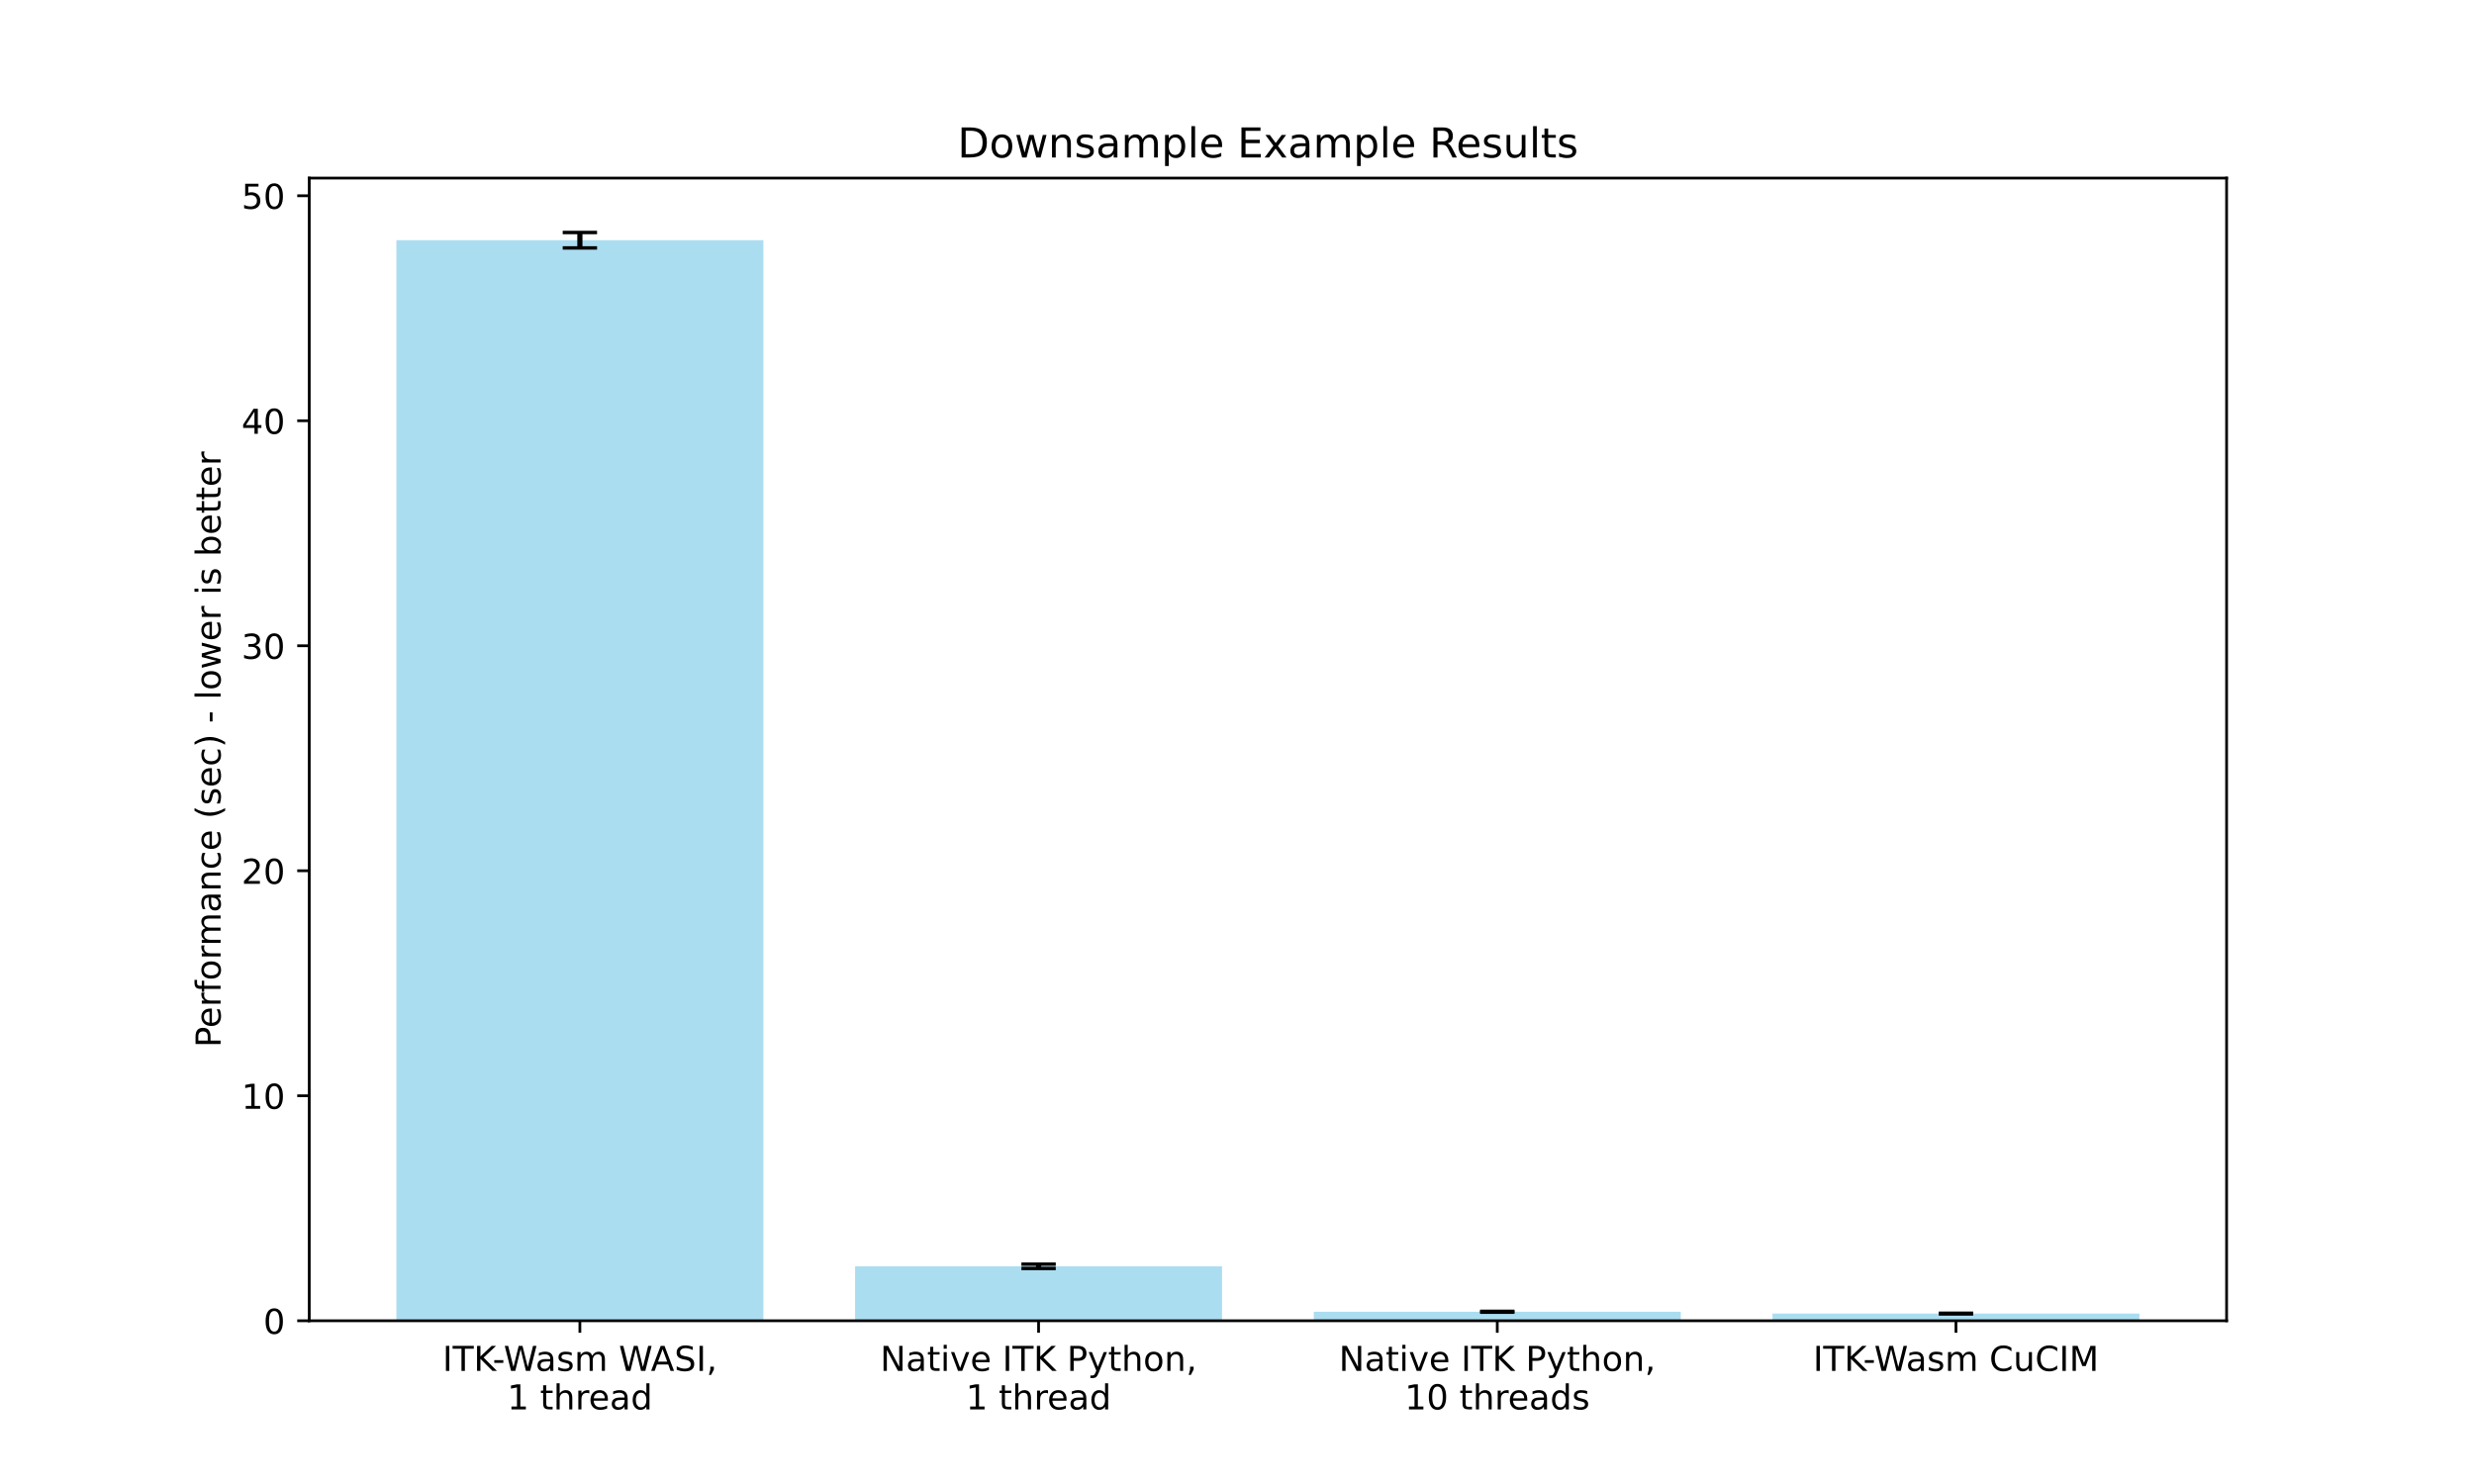
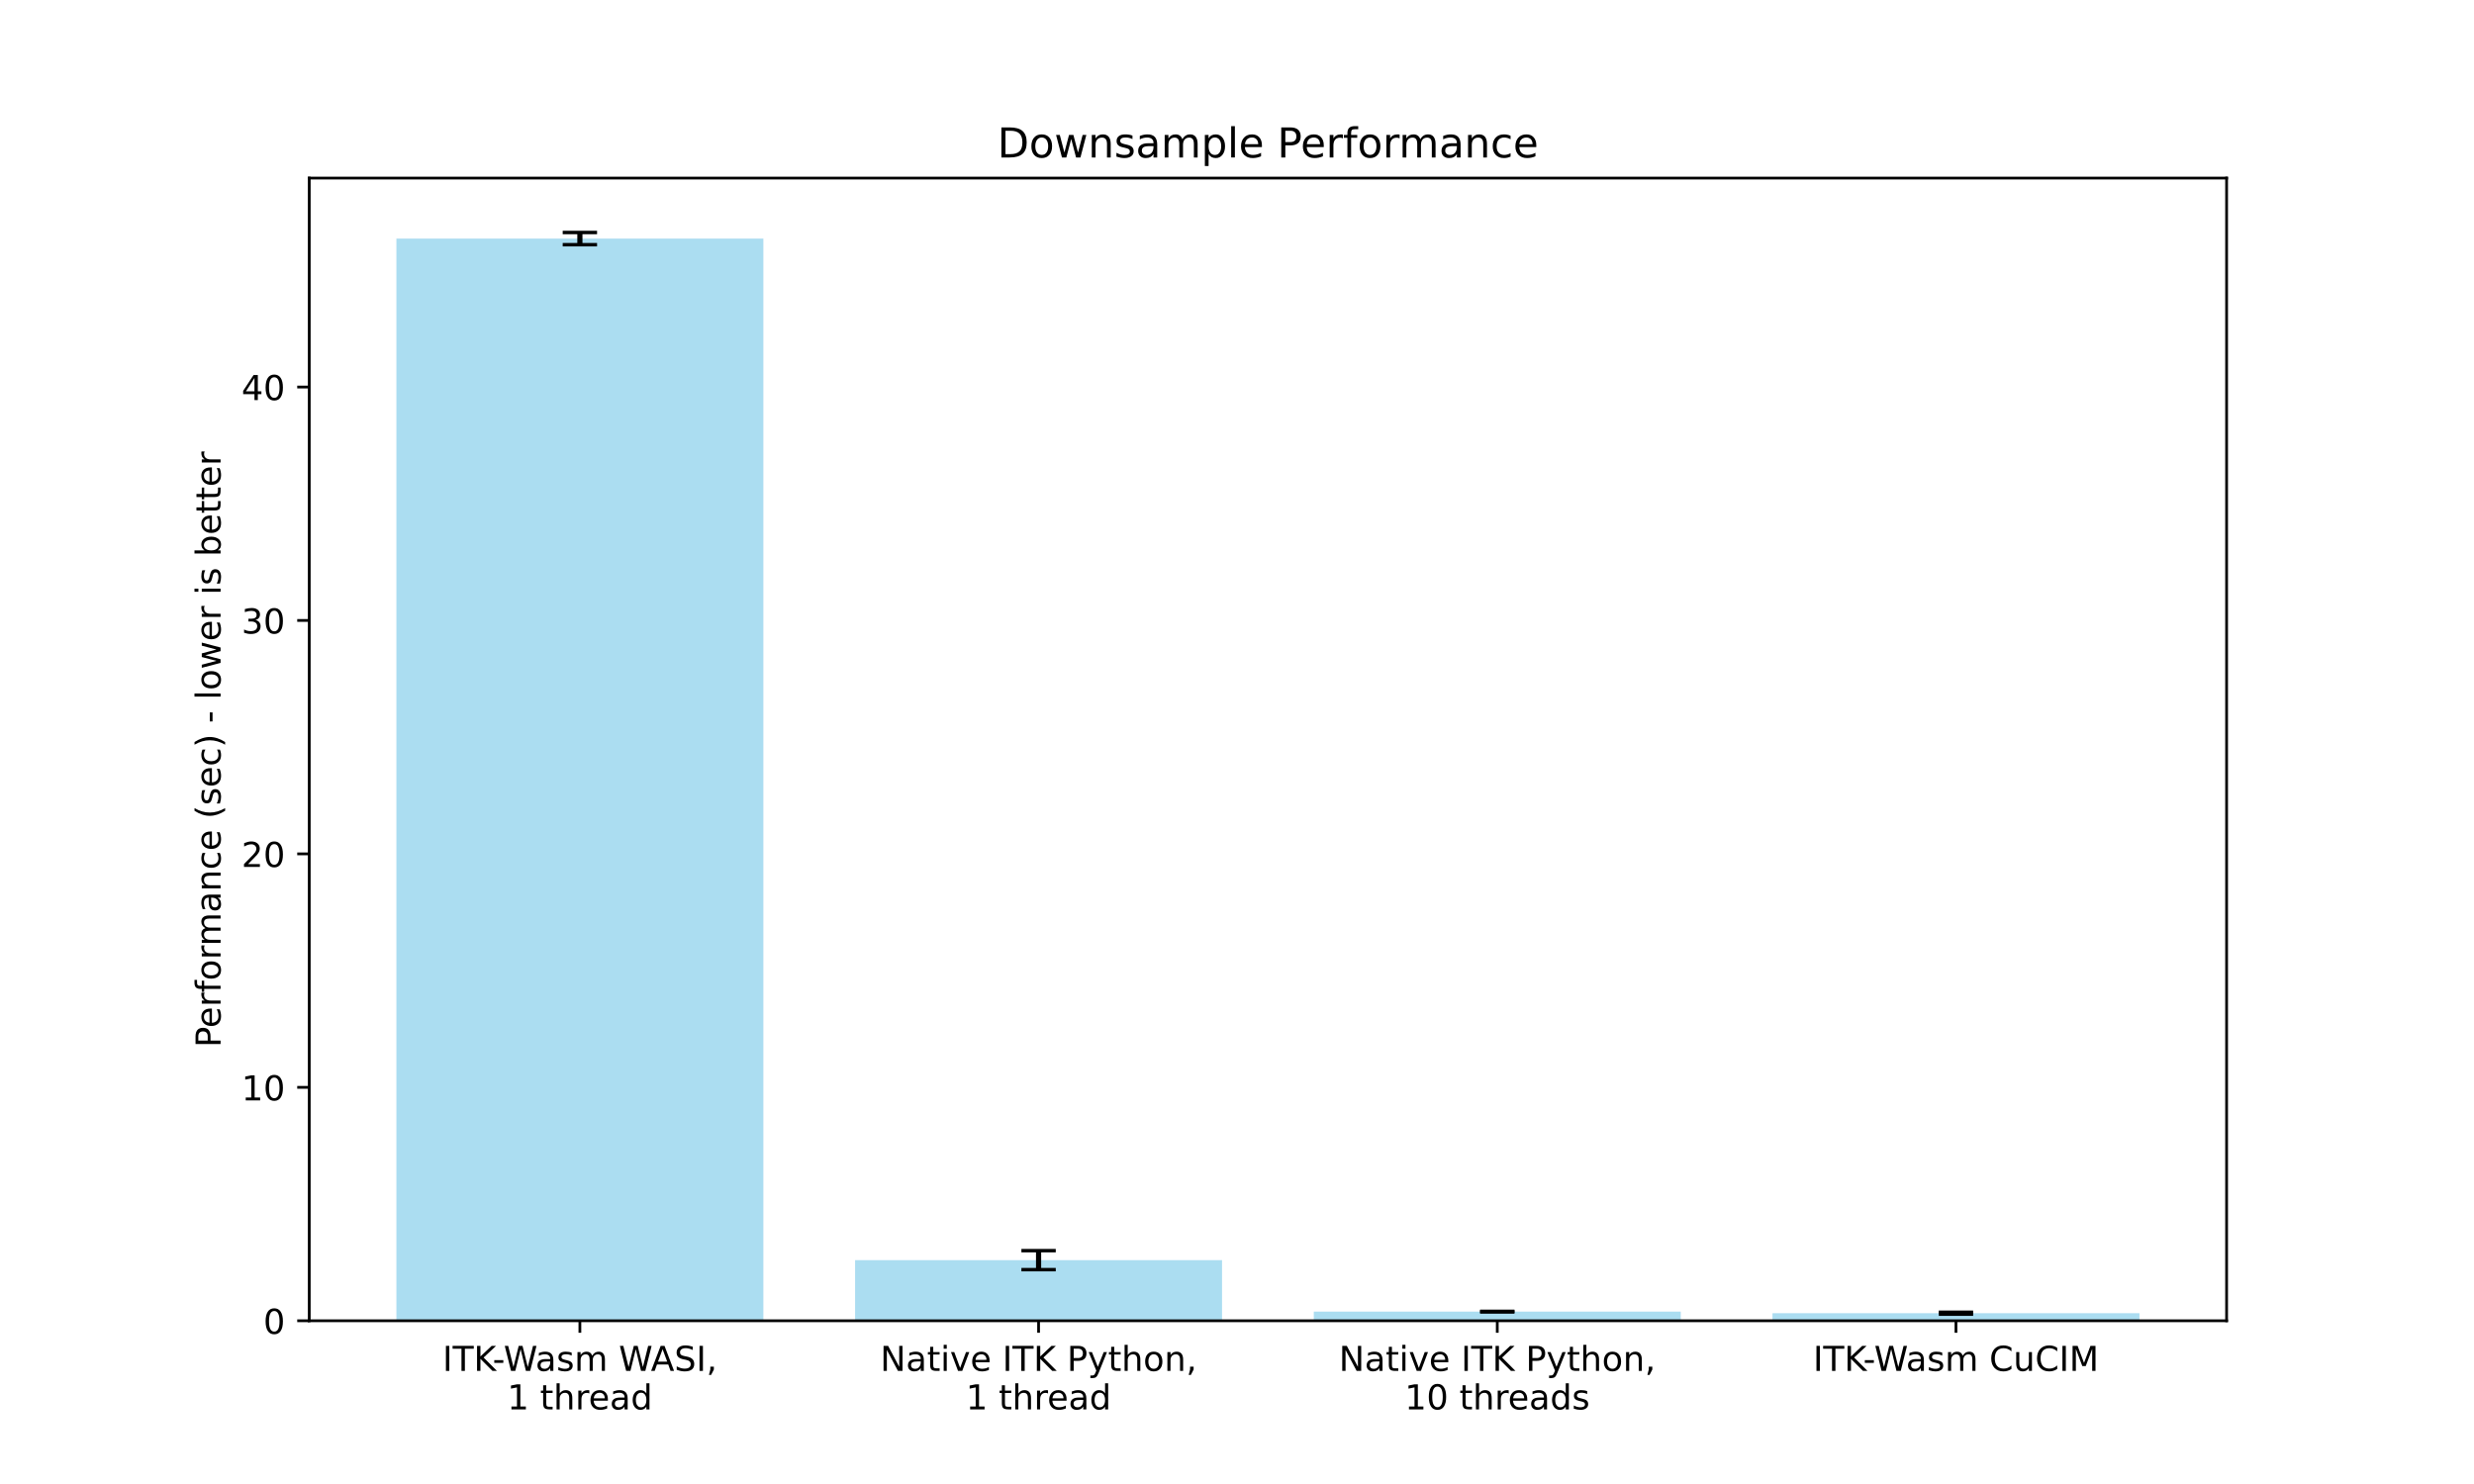
<svg xmlns="http://www.w3.org/2000/svg" xmlns:xlink="http://www.w3.org/1999/xlink" width="720pt" height="432pt" viewBox="0 0 720 432" version="1.1">
  <defs>
    <style type="text/css">*{stroke-linejoin: round; stroke-linecap: butt}</style>
  </defs>
  <g id="figure_1">
    <g id="patch_1">
      <path d="M 0 432  L 720 432  L 720 0  L 0 0  z " style="fill: #ffffff" />
    </g>
    <g id="axes_1">
      <g id="patch_2">
        <path d="M 90 384.48  L 648 384.48  L 648 51.84  L 90 51.84  z " style="fill: #ffffff" />
      </g>
      <g id="patch_3">
-         <path d="M 115.364 384.48  L 222.158 384.48  L 222.158 69.928  L 115.364 69.928  z " clip-path="url(#pb0822a8c79)" style="fill: #87ceeb; opacity: 0.7" />
+         <path d="M 115.364 384.48  L 222.158 384.48  L 222.158 69.459  L 115.364 69.459  z " clip-path="url(#p599c7e5d52)" style="fill: #87ceeb; opacity: 0.7" />
      </g>
      <g id="patch_4">
-         <path d="M 248.856 384.48  L 355.651 384.48  L 355.651 368.632  L 248.856 368.632  z " clip-path="url(#pb0822a8c79)" style="fill: #87ceeb; opacity: 0.7" />
+         <path d="M 248.856 384.48  L 355.651 384.48  L 355.651 366.833  L 248.856 366.833  z " clip-path="url(#p599c7e5d52)" style="fill: #87ceeb; opacity: 0.7" />
      </g>
      <g id="patch_5">
-         <path d="M 382.349 384.48  L 489.144 384.48  L 489.144 381.859  L 382.349 381.859  z " clip-path="url(#pb0822a8c79)" style="fill: #87ceeb; opacity: 0.7" />
+         <path d="M 382.349 384.48  L 489.144 384.48  L 489.144 381.819  L 382.349 381.819  z " clip-path="url(#p599c7e5d52)" style="fill: #87ceeb; opacity: 0.7" />
      </g>
      <g id="patch_6">
-         <path d="M 515.842 384.48  L 622.636 384.48  L 622.636 382.385  L 515.842 382.385  z " clip-path="url(#pb0822a8c79)" style="fill: #87ceeb; opacity: 0.7" />
+         <path d="M 515.842 384.48  L 622.636 384.48  L 622.636 382.283  L 515.842 382.283  z " clip-path="url(#p599c7e5d52)" style="fill: #87ceeb; opacity: 0.7" />
      </g>
      <g id="matplotlib.axis_1">
        <g id="xtick_1">
          <g id="line2d_1">
            <defs>
-               <path id="mee28e3bf5e" d="M 0 0  L 0 3.5  " style="stroke: #000000; stroke-width: 0.8" />
+               <path id="m273d607d7d" d="M 0 0  L 0 3.5  " style="stroke: #000000; stroke-width: 0.8" />
            </defs>
            <g>
-               <use xlink:href="#mee28e3bf5e" x="168.761" y="384.48" style="stroke: #000000; stroke-width: 0.8" />
+               <use xlink:href="#m273d607d7d" x="168.761" y="384.48" style="stroke: #000000; stroke-width: 0.8" />
            </g>
          </g>
          <g id="text_1">
            <g transform="translate(128.7936 399.0784) scale(0.1 -0.1)">
              <defs>
                <path id="DejaVuSans-49" d="M 628 4666  L 1259 4666  L 1259 0  L 628 0  L 628 4666  z " transform="scale(0.015625)" />
                <path id="DejaVuSans-54" d="M -19 4666  L 3928 4666  L 3928 4134  L 2272 4134  L 2272 0  L 1638 0  L 1638 4134  L -19 4134  L -19 4666  z " transform="scale(0.015625)" />
                <path id="DejaVuSans-4b" d="M 628 4666  L 1259 4666  L 1259 2694  L 3353 4666  L 4166 4666  L 1850 2491  L 4331 0  L 3500 0  L 1259 2247  L 1259 0  L 628 0  L 628 4666  z " transform="scale(0.015625)" />
                <path id="DejaVuSans-2d" d="M 313 2009  L 1997 2009  L 1997 1497  L 313 1497  L 313 2009  z " transform="scale(0.015625)" />
                <path id="DejaVuSans-57" d="M 213 4666  L 850 4666  L 1831 722  L 2809 4666  L 3519 4666  L 4500 722  L 5478 4666  L 6119 4666  L 4947 0  L 4153 0  L 3169 4050  L 2175 0  L 1381 0  L 213 4666  z " transform="scale(0.015625)" />
                <path id="DejaVuSans-61" d="M 2194 1759  Q 1497 1759 1228 1600  Q 959 1441 959 1056  Q 959 750 1161 570  Q 1363 391 1709 391  Q 2188 391 2477 730  Q 2766 1069 2766 1631  L 2766 1759  L 2194 1759  z M 3341 1997  L 3341 0  L 2766 0  L 2766 531  Q 2569 213 2275 61  Q 1981 -91 1556 -91  Q 1019 -91 701 211  Q 384 513 384 1019  Q 384 1609 779 1909  Q 1175 2209 1959 2209  L 2766 2209  L 2766 2266  Q 2766 2663 2505 2880  Q 2244 3097 1772 3097  Q 1472 3097 1187 3025  Q 903 2953 641 2809  L 641 3341  Q 956 3463 1253 3523  Q 1550 3584 1831 3584  Q 2591 3584 2966 3190  Q 3341 2797 3341 1997  z " transform="scale(0.015625)" />
                <path id="DejaVuSans-73" d="M 2834 3397  L 2834 2853  Q 2591 2978 2328 3040  Q 2066 3103 1784 3103  Q 1356 3103 1142 2972  Q 928 2841 928 2578  Q 928 2378 1081 2264  Q 1234 2150 1697 2047  L 1894 2003  Q 2506 1872 2764 1633  Q 3022 1394 3022 966  Q 3022 478 2636 193  Q 2250 -91 1575 -91  Q 1294 -91 989 -36  Q 684 19 347 128  L 347 722  Q 666 556 975 473  Q 1284 391 1588 391  Q 1994 391 2212 530  Q 2431 669 2431 922  Q 2431 1156 2273 1281  Q 2116 1406 1581 1522  L 1381 1569  Q 847 1681 609 1914  Q 372 2147 372 2553  Q 372 3047 722 3315  Q 1072 3584 1716 3584  Q 2034 3584 2315 3537  Q 2597 3491 2834 3397  z " transform="scale(0.015625)" />
                <path id="DejaVuSans-6d" d="M 3328 2828  Q 3544 3216 3844 3400  Q 4144 3584 4550 3584  Q 5097 3584 5394 3201  Q 5691 2819 5691 2113  L 5691 0  L 5113 0  L 5113 2094  Q 5113 2597 4934 2840  Q 4756 3084 4391 3084  Q 3944 3084 3684 2787  Q 3425 2491 3425 1978  L 3425 0  L 2847 0  L 2847 2094  Q 2847 2600 2669 2842  Q 2491 3084 2119 3084  Q 1678 3084 1418 2786  Q 1159 2488 1159 1978  L 1159 0  L 581 0  L 581 3500  L 1159 3500  L 1159 2956  Q 1356 3278 1631 3431  Q 1906 3584 2284 3584  Q 2666 3584 2933 3390  Q 3200 3197 3328 2828  z " transform="scale(0.015625)" />
                <path id="DejaVuSans-20" transform="scale(0.015625)" />
                <path id="DejaVuSans-41" d="M 2188 4044  L 1331 1722  L 3047 1722  L 2188 4044  z M 1831 4666  L 2547 4666  L 4325 0  L 3669 0  L 3244 1197  L 1141 1197  L 716 0  L 50 0  L 1831 4666  z " transform="scale(0.015625)" />
                <path id="DejaVuSans-53" d="M 3425 4513  L 3425 3897  Q 3066 4069 2747 4153  Q 2428 4238 2131 4238  Q 1616 4238 1336 4038  Q 1056 3838 1056 3469  Q 1056 3159 1242 3001  Q 1428 2844 1947 2747  L 2328 2669  Q 3034 2534 3370 2195  Q 3706 1856 3706 1288  Q 3706 609 3251 259  Q 2797 -91 1919 -91  Q 1588 -91 1214 -16  Q 841 59 441 206  L 441 856  Q 825 641 1194 531  Q 1563 422 1919 422  Q 2459 422 2753 634  Q 3047 847 3047 1241  Q 3047 1584 2836 1778  Q 2625 1972 2144 2069  L 1759 2144  Q 1053 2284 737 2584  Q 422 2884 422 3419  Q 422 4038 858 4394  Q 1294 4750 2059 4750  Q 2388 4750 2728 4690  Q 3069 4631 3425 4513  z " transform="scale(0.015625)" />
                <path id="DejaVuSans-2c" d="M 750 794  L 1409 794  L 1409 256  L 897 -744  L 494 -744  L 750 256  L 750 794  z " transform="scale(0.015625)" />
              </defs>
              <use xlink:href="#DejaVuSans-49" />
              <use xlink:href="#DejaVuSans-54" x="29.492" />
              <use xlink:href="#DejaVuSans-4b" x="90.576" />
              <use xlink:href="#DejaVuSans-2d" x="145.652" />
              <use xlink:href="#DejaVuSans-57" x="177.736" />
              <use xlink:href="#DejaVuSans-61" x="270.238" />
              <use xlink:href="#DejaVuSans-73" x="331.518" />
              <use xlink:href="#DejaVuSans-6d" x="383.617" />
              <use xlink:href="#DejaVuSans-20" x="481.029" />
              <use xlink:href="#DejaVuSans-57" x="512.816" />
              <use xlink:href="#DejaVuSans-41" x="606.193" />
              <use xlink:href="#DejaVuSans-53" x="674.602" />
              <use xlink:href="#DejaVuSans-49" x="738.078" />
              <use xlink:href="#DejaVuSans-2c" x="767.57" />
            </g>
            <g transform="translate(147.6037 410.2763) scale(0.1 -0.1)">
              <defs>
                <path id="DejaVuSans-31" d="M 794 531  L 1825 531  L 1825 4091  L 703 3866  L 703 4441  L 1819 4666  L 2450 4666  L 2450 531  L 3481 531  L 3481 0  L 794 0  L 794 531  z " transform="scale(0.015625)" />
                <path id="DejaVuSans-74" d="M 1172 4494  L 1172 3500  L 2356 3500  L 2356 3053  L 1172 3053  L 1172 1153  Q 1172 725 1289 603  Q 1406 481 1766 481  L 2356 481  L 2356 0  L 1766 0  Q 1100 0 847 248  Q 594 497 594 1153  L 594 3053  L 172 3053  L 172 3500  L 594 3500  L 594 4494  L 1172 4494  z " transform="scale(0.015625)" />
                <path id="DejaVuSans-68" d="M 3513 2113  L 3513 0  L 2938 0  L 2938 2094  Q 2938 2591 2744 2837  Q 2550 3084 2163 3084  Q 1697 3084 1428 2787  Q 1159 2491 1159 1978  L 1159 0  L 581 0  L 581 4863  L 1159 4863  L 1159 2956  Q 1366 3272 1645 3428  Q 1925 3584 2291 3584  Q 2894 3584 3203 3211  Q 3513 2838 3513 2113  z " transform="scale(0.015625)" />
                <path id="DejaVuSans-72" d="M 2631 2963  Q 2534 3019 2420 3045  Q 2306 3072 2169 3072  Q 1681 3072 1420 2755  Q 1159 2438 1159 1844  L 1159 0  L 581 0  L 581 3500  L 1159 3500  L 1159 2956  Q 1341 3275 1631 3429  Q 1922 3584 2338 3584  Q 2397 3584 2469 3576  Q 2541 3569 2628 3553  L 2631 2963  z " transform="scale(0.015625)" />
                <path id="DejaVuSans-65" d="M 3597 1894  L 3597 1613  L 953 1613  Q 991 1019 1311 708  Q 1631 397 2203 397  Q 2534 397 2845 478  Q 3156 559 3463 722  L 3463 178  Q 3153 47 2828 -22  Q 2503 -91 2169 -91  Q 1331 -91 842 396  Q 353 884 353 1716  Q 353 2575 817 3079  Q 1281 3584 2069 3584  Q 2775 3584 3186 3129  Q 3597 2675 3597 1894  z M 3022 2063  Q 3016 2534 2758 2815  Q 2500 3097 2075 3097  Q 1594 3097 1305 2825  Q 1016 2553 972 2059  L 3022 2063  z " transform="scale(0.015625)" />
                <path id="DejaVuSans-64" d="M 2906 2969  L 2906 4863  L 3481 4863  L 3481 0  L 2906 0  L 2906 525  Q 2725 213 2448 61  Q 2172 -91 1784 -91  Q 1150 -91 751 415  Q 353 922 353 1747  Q 353 2572 751 3078  Q 1150 3584 1784 3584  Q 2172 3584 2448 3432  Q 2725 3281 2906 2969  z M 947 1747  Q 947 1113 1208 752  Q 1469 391 1925 391  Q 2381 391 2643 752  Q 2906 1113 2906 1747  Q 2906 2381 2643 2742  Q 2381 3103 1925 3103  Q 1469 3103 1208 2742  Q 947 2381 947 1747  z " transform="scale(0.015625)" />
              </defs>
              <use xlink:href="#DejaVuSans-31" />
              <use xlink:href="#DejaVuSans-20" x="63.623" />
              <use xlink:href="#DejaVuSans-74" x="95.41" />
              <use xlink:href="#DejaVuSans-68" x="134.619" />
              <use xlink:href="#DejaVuSans-72" x="197.998" />
              <use xlink:href="#DejaVuSans-65" x="236.861" />
              <use xlink:href="#DejaVuSans-61" x="298.385" />
              <use xlink:href="#DejaVuSans-64" x="359.664" />
            </g>
          </g>
        </g>
        <g id="xtick_2">
          <g id="line2d_2">
            <g>
-               <use xlink:href="#mee28e3bf5e" x="302.254" y="384.48" style="stroke: #000000; stroke-width: 0.8" />
+               <use xlink:href="#m273d607d7d" x="302.254" y="384.48" style="stroke: #000000; stroke-width: 0.8" />
            </g>
          </g>
          <g id="text_2">
            <g transform="translate(256.1575 399.0784) scale(0.1 -0.1)">
              <defs>
                <path id="DejaVuSans-4e" d="M 628 4666  L 1478 4666  L 3547 763  L 3547 4666  L 4159 4666  L 4159 0  L 3309 0  L 1241 3903  L 1241 0  L 628 0  L 628 4666  z " transform="scale(0.015625)" />
                <path id="DejaVuSans-69" d="M 603 3500  L 1178 3500  L 1178 0  L 603 0  L 603 3500  z M 603 4863  L 1178 4863  L 1178 4134  L 603 4134  L 603 4863  z " transform="scale(0.015625)" />
                <path id="DejaVuSans-76" d="M 191 3500  L 800 3500  L 1894 563  L 2988 3500  L 3597 3500  L 2284 0  L 1503 0  L 191 3500  z " transform="scale(0.015625)" />
                <path id="DejaVuSans-50" d="M 1259 4147  L 1259 2394  L 2053 2394  Q 2494 2394 2734 2622  Q 2975 2850 2975 3272  Q 2975 3691 2734 3919  Q 2494 4147 2053 4147  L 1259 4147  z M 628 4666  L 2053 4666  Q 2838 4666 3239 4311  Q 3641 3956 3641 3272  Q 3641 2581 3239 2228  Q 2838 1875 2053 1875  L 1259 1875  L 1259 0  L 628 0  L 628 4666  z " transform="scale(0.015625)" />
                <path id="DejaVuSans-79" d="M 2059 -325  Q 1816 -950 1584 -1140  Q 1353 -1331 966 -1331  L 506 -1331  L 506 -850  L 844 -850  Q 1081 -850 1212 -737  Q 1344 -625 1503 -206  L 1606 56  L 191 3500  L 800 3500  L 1894 763  L 2988 3500  L 3597 3500  L 2059 -325  z " transform="scale(0.015625)" />
                <path id="DejaVuSans-6f" d="M 1959 3097  Q 1497 3097 1228 2736  Q 959 2375 959 1747  Q 959 1119 1226 758  Q 1494 397 1959 397  Q 2419 397 2687 759  Q 2956 1122 2956 1747  Q 2956 2369 2687 2733  Q 2419 3097 1959 3097  z M 1959 3584  Q 2709 3584 3137 3096  Q 3566 2609 3566 1747  Q 3566 888 3137 398  Q 2709 -91 1959 -91  Q 1206 -91 779 398  Q 353 888 353 1747  Q 353 2609 779 3096  Q 1206 3584 1959 3584  z " transform="scale(0.015625)" />
                <path id="DejaVuSans-6e" d="M 3513 2113  L 3513 0  L 2938 0  L 2938 2094  Q 2938 2591 2744 2837  Q 2550 3084 2163 3084  Q 1697 3084 1428 2787  Q 1159 2491 1159 1978  L 1159 0  L 581 0  L 581 3500  L 1159 3500  L 1159 2956  Q 1366 3272 1645 3428  Q 1925 3584 2291 3584  Q 2894 3584 3203 3211  Q 3513 2838 3513 2113  z " transform="scale(0.015625)" />
              </defs>
              <use xlink:href="#DejaVuSans-4e" />
              <use xlink:href="#DejaVuSans-61" x="74.805" />
              <use xlink:href="#DejaVuSans-74" x="136.084" />
              <use xlink:href="#DejaVuSans-69" x="175.293" />
              <use xlink:href="#DejaVuSans-76" x="203.076" />
              <use xlink:href="#DejaVuSans-65" x="262.256" />
              <use xlink:href="#DejaVuSans-20" x="323.779" />
              <use xlink:href="#DejaVuSans-49" x="355.566" />
              <use xlink:href="#DejaVuSans-54" x="385.059" />
              <use xlink:href="#DejaVuSans-4b" x="446.143" />
              <use xlink:href="#DejaVuSans-20" x="511.719" />
              <use xlink:href="#DejaVuSans-50" x="543.506" />
              <use xlink:href="#DejaVuSans-79" x="603.809" />
              <use xlink:href="#DejaVuSans-74" x="662.988" />
              <use xlink:href="#DejaVuSans-68" x="702.197" />
              <use xlink:href="#DejaVuSans-6f" x="765.576" />
              <use xlink:href="#DejaVuSans-6e" x="826.758" />
              <use xlink:href="#DejaVuSans-2c" x="890.137" />
            </g>
            <g transform="translate(281.0966 410.2763) scale(0.1 -0.1)">
              <use xlink:href="#DejaVuSans-31" />
              <use xlink:href="#DejaVuSans-20" x="63.623" />
              <use xlink:href="#DejaVuSans-74" x="95.41" />
              <use xlink:href="#DejaVuSans-68" x="134.619" />
              <use xlink:href="#DejaVuSans-72" x="197.998" />
              <use xlink:href="#DejaVuSans-65" x="236.861" />
              <use xlink:href="#DejaVuSans-61" x="298.385" />
              <use xlink:href="#DejaVuSans-64" x="359.664" />
            </g>
          </g>
        </g>
        <g id="xtick_3">
          <g id="line2d_3">
            <g>
-               <use xlink:href="#mee28e3bf5e" x="435.746" y="384.48" style="stroke: #000000; stroke-width: 0.8" />
+               <use xlink:href="#m273d607d7d" x="435.746" y="384.48" style="stroke: #000000; stroke-width: 0.8" />
            </g>
          </g>
          <g id="text_3">
            <g transform="translate(389.6503 399.0784) scale(0.1 -0.1)">
              <use xlink:href="#DejaVuSans-4e" />
              <use xlink:href="#DejaVuSans-61" x="74.805" />
              <use xlink:href="#DejaVuSans-74" x="136.084" />
              <use xlink:href="#DejaVuSans-69" x="175.293" />
              <use xlink:href="#DejaVuSans-76" x="203.076" />
              <use xlink:href="#DejaVuSans-65" x="262.256" />
              <use xlink:href="#DejaVuSans-20" x="323.779" />
              <use xlink:href="#DejaVuSans-49" x="355.566" />
              <use xlink:href="#DejaVuSans-54" x="385.059" />
              <use xlink:href="#DejaVuSans-4b" x="446.143" />
              <use xlink:href="#DejaVuSans-20" x="511.719" />
              <use xlink:href="#DejaVuSans-50" x="543.506" />
              <use xlink:href="#DejaVuSans-79" x="603.809" />
              <use xlink:href="#DejaVuSans-74" x="662.988" />
              <use xlink:href="#DejaVuSans-68" x="702.197" />
              <use xlink:href="#DejaVuSans-6f" x="765.576" />
              <use xlink:href="#DejaVuSans-6e" x="826.758" />
              <use xlink:href="#DejaVuSans-2c" x="890.137" />
            </g>
            <g transform="translate(408.8034 410.2763) scale(0.1 -0.1)">
              <defs>
                <path id="DejaVuSans-30" d="M 2034 4250  Q 1547 4250 1301 3770  Q 1056 3291 1056 2328  Q 1056 1369 1301 889  Q 1547 409 2034 409  Q 2525 409 2770 889  Q 3016 1369 3016 2328  Q 3016 3291 2770 3770  Q 2525 4250 2034 4250  z M 2034 4750  Q 2819 4750 3233 4129  Q 3647 3509 3647 2328  Q 3647 1150 3233 529  Q 2819 -91 2034 -91  Q 1250 -91 836 529  Q 422 1150 422 2328  Q 422 3509 836 4129  Q 1250 4750 2034 4750  z " transform="scale(0.015625)" />
              </defs>
              <use xlink:href="#DejaVuSans-31" />
              <use xlink:href="#DejaVuSans-30" x="63.623" />
              <use xlink:href="#DejaVuSans-20" x="127.246" />
              <use xlink:href="#DejaVuSans-74" x="159.033" />
              <use xlink:href="#DejaVuSans-68" x="198.242" />
              <use xlink:href="#DejaVuSans-72" x="261.621" />
              <use xlink:href="#DejaVuSans-65" x="300.484" />
              <use xlink:href="#DejaVuSans-61" x="362.008" />
              <use xlink:href="#DejaVuSans-64" x="423.287" />
              <use xlink:href="#DejaVuSans-73" x="486.764" />
            </g>
          </g>
        </g>
        <g id="xtick_4">
          <g id="line2d_4">
            <g>
-               <use xlink:href="#mee28e3bf5e" x="569.239" y="384.48" style="stroke: #000000; stroke-width: 0.8" />
+               <use xlink:href="#m273d607d7d" x="569.239" y="384.48" style="stroke: #000000; stroke-width: 0.8" />
            </g>
          </g>
          <g id="text_4">
            <g transform="translate(527.6588 399.0784) scale(0.1 -0.1)">
              <defs>
                <path id="DejaVuSans-43" d="M 4122 4306  L 4122 3641  Q 3803 3938 3442 4084  Q 3081 4231 2675 4231  Q 1875 4231 1450 3742  Q 1025 3253 1025 2328  Q 1025 1406 1450 917  Q 1875 428 2675 428  Q 3081 428 3442 575  Q 3803 722 4122 1019  L 4122 359  Q 3791 134 3420 21  Q 3050 -91 2638 -91  Q 1578 -91 968 557  Q 359 1206 359 2328  Q 359 3453 968 4101  Q 1578 4750 2638 4750  Q 3056 4750 3426 4639  Q 3797 4528 4122 4306  z " transform="scale(0.015625)" />
                <path id="DejaVuSans-75" d="M 544 1381  L 544 3500  L 1119 3500  L 1119 1403  Q 1119 906 1312 657  Q 1506 409 1894 409  Q 2359 409 2629 706  Q 2900 1003 2900 1516  L 2900 3500  L 3475 3500  L 3475 0  L 2900 0  L 2900 538  Q 2691 219 2414 64  Q 2138 -91 1772 -91  Q 1169 -91 856 284  Q 544 659 544 1381  z M 1991 3584  L 1991 3584  z " transform="scale(0.015625)" />
                <path id="DejaVuSans-4d" d="M 628 4666  L 1569 4666  L 2759 1491  L 3956 4666  L 4897 4666  L 4897 0  L 4281 0  L 4281 4097  L 3078 897  L 2444 897  L 1241 4097  L 1241 0  L 628 0  L 628 4666  z " transform="scale(0.015625)" />
              </defs>
              <use xlink:href="#DejaVuSans-49" />
              <use xlink:href="#DejaVuSans-54" x="29.492" />
              <use xlink:href="#DejaVuSans-4b" x="90.576" />
              <use xlink:href="#DejaVuSans-2d" x="145.652" />
              <use xlink:href="#DejaVuSans-57" x="177.736" />
              <use xlink:href="#DejaVuSans-61" x="270.238" />
              <use xlink:href="#DejaVuSans-73" x="331.518" />
              <use xlink:href="#DejaVuSans-6d" x="383.617" />
              <use xlink:href="#DejaVuSans-20" x="481.029" />
              <use xlink:href="#DejaVuSans-43" x="512.816" />
              <use xlink:href="#DejaVuSans-75" x="582.641" />
              <use xlink:href="#DejaVuSans-43" x="646.02" />
              <use xlink:href="#DejaVuSans-49" x="715.844" />
              <use xlink:href="#DejaVuSans-4d" x="745.336" />
            </g>
          </g>
        </g>
      </g>
      <g id="matplotlib.axis_2">
        <g id="ytick_1">
          <g id="line2d_5">
            <defs>
-               <path id="mcbc6422814" d="M 0 0  L -3.5 0  " style="stroke: #000000; stroke-width: 0.8" />
+               <path id="mcf5178fd11" d="M 0 0  L -3.5 0  " style="stroke: #000000; stroke-width: 0.8" />
            </defs>
            <g>
-               <use xlink:href="#mcbc6422814" x="90" y="384.48" style="stroke: #000000; stroke-width: 0.8" />
+               <use xlink:href="#mcf5178fd11" x="90" y="384.48" style="stroke: #000000; stroke-width: 0.8" />
            </g>
          </g>
          <g id="text_5">
            <g transform="translate(76.6375 388.2792) scale(0.1 -0.1)">
              <use xlink:href="#DejaVuSans-30" />
            </g>
          </g>
        </g>
        <g id="ytick_2">
          <g id="line2d_6">
            <g>
-               <use xlink:href="#mcbc6422814" x="90" y="318.981" style="stroke: #000000; stroke-width: 0.8" />
+               <use xlink:href="#mcf5178fd11" x="90" y="316.525" style="stroke: #000000; stroke-width: 0.8" />
            </g>
          </g>
          <g id="text_6">
-             <g transform="translate(70.275 322.7805) scale(0.1 -0.1)">
+             <g transform="translate(70.275 320.3243) scale(0.1 -0.1)">
              <use xlink:href="#DejaVuSans-31" />
              <use xlink:href="#DejaVuSans-30" x="63.623" />
            </g>
          </g>
        </g>
        <g id="ytick_3">
          <g id="line2d_7">
            <g>
-               <use xlink:href="#mcbc6422814" x="90" y="253.482" style="stroke: #000000; stroke-width: 0.8" />
+               <use xlink:href="#mcf5178fd11" x="90" y="248.57" style="stroke: #000000; stroke-width: 0.8" />
            </g>
          </g>
          <g id="text_7">
-             <g transform="translate(70.275 257.2817) scale(0.1 -0.1)">
+             <g transform="translate(70.275 252.3693) scale(0.1 -0.1)">
              <defs>
                <path id="DejaVuSans-32" d="M 1228 531  L 3431 531  L 3431 0  L 469 0  L 469 531  Q 828 903 1448 1529  Q 2069 2156 2228 2338  Q 2531 2678 2651 2914  Q 2772 3150 2772 3378  Q 2772 3750 2511 3984  Q 2250 4219 1831 4219  Q 1534 4219 1204 4116  Q 875 4013 500 3803  L 500 4441  Q 881 4594 1212 4672  Q 1544 4750 1819 4750  Q 2544 4750 2975 4387  Q 3406 4025 3406 3419  Q 3406 3131 3298 2873  Q 3191 2616 2906 2266  Q 2828 2175 2409 1742  Q 1991 1309 1228 531  z " transform="scale(0.015625)" />
              </defs>
              <use xlink:href="#DejaVuSans-32" />
              <use xlink:href="#DejaVuSans-30" x="63.623" />
            </g>
          </g>
        </g>
        <g id="ytick_4">
          <g id="line2d_8">
            <g>
-               <use xlink:href="#mcbc6422814" x="90" y="187.984" style="stroke: #000000; stroke-width: 0.8" />
+               <use xlink:href="#mcf5178fd11" x="90" y="180.615" style="stroke: #000000; stroke-width: 0.8" />
            </g>
          </g>
          <g id="text_8">
-             <g transform="translate(70.275 191.7829) scale(0.1 -0.1)">
+             <g transform="translate(70.275 184.4144) scale(0.1 -0.1)">
              <defs>
                <path id="DejaVuSans-33" d="M 2597 2516  Q 3050 2419 3304 2112  Q 3559 1806 3559 1356  Q 3559 666 3084 287  Q 2609 -91 1734 -91  Q 1441 -91 1130 -33  Q 819 25 488 141  L 488 750  Q 750 597 1062 519  Q 1375 441 1716 441  Q 2309 441 2620 675  Q 2931 909 2931 1356  Q 2931 1769 2642 2001  Q 2353 2234 1838 2234  L 1294 2234  L 1294 2753  L 1863 2753  Q 2328 2753 2575 2939  Q 2822 3125 2822 3475  Q 2822 3834 2567 4026  Q 2313 4219 1838 4219  Q 1578 4219 1281 4162  Q 984 4106 628 3988  L 628 4550  Q 988 4650 1302 4700  Q 1616 4750 1894 4750  Q 2613 4750 3031 4423  Q 3450 4097 3450 3541  Q 3450 3153 3228 2886  Q 3006 2619 2597 2516  z " transform="scale(0.015625)" />
              </defs>
              <use xlink:href="#DejaVuSans-33" />
              <use xlink:href="#DejaVuSans-30" x="63.623" />
            </g>
          </g>
        </g>
        <g id="ytick_5">
          <g id="line2d_9">
            <g>
-               <use xlink:href="#mcbc6422814" x="90" y="122.485" style="stroke: #000000; stroke-width: 0.8" />
+               <use xlink:href="#mcf5178fd11" x="90" y="112.66" style="stroke: #000000; stroke-width: 0.8" />
            </g>
          </g>
          <g id="text_9">
-             <g transform="translate(70.275 126.2842) scale(0.1 -0.1)">
+             <g transform="translate(70.275 116.4594) scale(0.1 -0.1)">
              <defs>
                <path id="DejaVuSans-34" d="M 2419 4116  L 825 1625  L 2419 1625  L 2419 4116  z M 2253 4666  L 3047 4666  L 3047 1625  L 3713 1625  L 3713 1100  L 3047 1100  L 3047 0  L 2419 0  L 2419 1100  L 313 1100  L 313 1709  L 2253 4666  z " transform="scale(0.015625)" />
              </defs>
              <use xlink:href="#DejaVuSans-34" />
              <use xlink:href="#DejaVuSans-30" x="63.623" />
            </g>
          </g>
        </g>
-         <g id="ytick_6">
-           <g id="line2d_10">
-             <g>
-               <use xlink:href="#mcbc6422814" x="90" y="56.986" style="stroke: #000000; stroke-width: 0.8" />
-             </g>
-           </g>
-           <g id="text_10">
-             <g transform="translate(70.275 60.78543) scale(0.1 -0.1)">
-               <defs>
-                 <path id="DejaVuSans-35" d="M 691 4666  L 3169 4666  L 3169 4134  L 1269 4134  L 1269 2991  Q 1406 3038 1543 3061  Q 1681 3084 1819 3084  Q 2600 3084 3056 2656  Q 3513 2228 3513 1497  Q 3513 744 3044 326  Q 2575 -91 1722 -91  Q 1428 -91 1123 -41  Q 819 9 494 109  L 494 744  Q 775 591 1075 516  Q 1375 441 1709 441  Q 2250 441 2565 725  Q 2881 1009 2881 1497  Q 2881 1984 2565 2268  Q 2250 2553 1709 2553  Q 1456 2553 1204 2497  Q 953 2441 691 2322  L 691 4666  z " transform="scale(0.015625)" />
-               </defs>
-               <use xlink:href="#DejaVuSans-35" />
-               <use xlink:href="#DejaVuSans-30" x="63.623" />
-             </g>
-           </g>
-         </g>
-         <g id="text_11">
+         <g id="text_10">
          <g transform="translate(64.19531 304.8897) rotate(-90) scale(0.1 -0.1)">
            <defs>
              <path id="DejaVuSans-66" d="M 2375 4863  L 2375 4384  L 1825 4384  Q 1516 4384 1395 4259  Q 1275 4134 1275 3809  L 1275 3500  L 2222 3500  L 2222 3053  L 1275 3053  L 1275 0  L 697 0  L 697 3053  L 147 3053  L 147 3500  L 697 3500  L 697 3744  Q 697 4328 969 4595  Q 1241 4863 1831 4863  L 2375 4863  z " transform="scale(0.015625)" />
              <path id="DejaVuSans-63" d="M 3122 3366  L 3122 2828  Q 2878 2963 2633 3030  Q 2388 3097 2138 3097  Q 1578 3097 1268 2742  Q 959 2388 959 1747  Q 959 1106 1268 751  Q 1578 397 2138 397  Q 2388 397 2633 464  Q 2878 531 3122 666  L 3122 134  Q 2881 22 2623 -34  Q 2366 -91 2075 -91  Q 1284 -91 818 406  Q 353 903 353 1747  Q 353 2603 823 3093  Q 1294 3584 2113 3584  Q 2378 3584 2631 3529  Q 2884 3475 3122 3366  z " transform="scale(0.015625)" />
              <path id="DejaVuSans-28" d="M 1984 4856  Q 1566 4138 1362 3434  Q 1159 2731 1159 2009  Q 1159 1288 1364 580  Q 1569 -128 1984 -844  L 1484 -844  Q 1016 -109 783 600  Q 550 1309 550 2009  Q 550 2706 781 3412  Q 1013 4119 1484 4856  L 1984 4856  z " transform="scale(0.015625)" />
              <path id="DejaVuSans-29" d="M 513 4856  L 1013 4856  Q 1481 4119 1714 3412  Q 1947 2706 1947 2009  Q 1947 1309 1714 600  Q 1481 -109 1013 -844  L 513 -844  Q 928 -128 1133 580  Q 1338 1288 1338 2009  Q 1338 2731 1133 3434  Q 928 4138 513 4856  z " transform="scale(0.015625)" />
              <path id="DejaVuSans-6c" d="M 603 4863  L 1178 4863  L 1178 0  L 603 0  L 603 4863  z " transform="scale(0.015625)" />
              <path id="DejaVuSans-77" d="M 269 3500  L 844 3500  L 1563 769  L 2278 3500  L 2956 3500  L 3675 769  L 4391 3500  L 4966 3500  L 4050 0  L 3372 0  L 2619 2869  L 1863 0  L 1184 0  L 269 3500  z " transform="scale(0.015625)" />
              <path id="DejaVuSans-62" d="M 3116 1747  Q 3116 2381 2855 2742  Q 2594 3103 2138 3103  Q 1681 3103 1420 2742  Q 1159 2381 1159 1747  Q 1159 1113 1420 752  Q 1681 391 2138 391  Q 2594 391 2855 752  Q 3116 1113 3116 1747  z M 1159 2969  Q 1341 3281 1617 3432  Q 1894 3584 2278 3584  Q 2916 3584 3314 3078  Q 3713 2572 3713 1747  Q 3713 922 3314 415  Q 2916 -91 2278 -91  Q 1894 -91 1617 61  Q 1341 213 1159 525  L 1159 0  L 581 0  L 581 4863  L 1159 4863  L 1159 2969  z " transform="scale(0.015625)" />
            </defs>
            <use xlink:href="#DejaVuSans-50" />
            <use xlink:href="#DejaVuSans-65" x="56.678" />
            <use xlink:href="#DejaVuSans-72" x="118.201" />
            <use xlink:href="#DejaVuSans-66" x="159.314" />
            <use xlink:href="#DejaVuSans-6f" x="194.52" />
            <use xlink:href="#DejaVuSans-72" x="255.701" />
            <use xlink:href="#DejaVuSans-6d" x="295.064" />
            <use xlink:href="#DejaVuSans-61" x="392.477" />
            <use xlink:href="#DejaVuSans-6e" x="453.756" />
            <use xlink:href="#DejaVuSans-63" x="517.135" />
            <use xlink:href="#DejaVuSans-65" x="572.115" />
            <use xlink:href="#DejaVuSans-20" x="633.639" />
            <use xlink:href="#DejaVuSans-28" x="665.426" />
            <use xlink:href="#DejaVuSans-73" x="704.439" />
            <use xlink:href="#DejaVuSans-65" x="756.539" />
            <use xlink:href="#DejaVuSans-63" x="818.062" />
            <use xlink:href="#DejaVuSans-29" x="873.043" />
            <use xlink:href="#DejaVuSans-20" x="912.057" />
            <use xlink:href="#DejaVuSans-2d" x="943.844" />
            <use xlink:href="#DejaVuSans-20" x="979.928" />
            <use xlink:href="#DejaVuSans-6c" x="1011.715" />
            <use xlink:href="#DejaVuSans-6f" x="1039.498" />
            <use xlink:href="#DejaVuSans-77" x="1100.68" />
            <use xlink:href="#DejaVuSans-65" x="1182.467" />
            <use xlink:href="#DejaVuSans-72" x="1243.99" />
            <use xlink:href="#DejaVuSans-20" x="1285.104" />
            <use xlink:href="#DejaVuSans-69" x="1316.891" />
            <use xlink:href="#DejaVuSans-73" x="1344.674" />
            <use xlink:href="#DejaVuSans-20" x="1396.773" />
            <use xlink:href="#DejaVuSans-62" x="1428.561" />
            <use xlink:href="#DejaVuSans-65" x="1492.037" />
            <use xlink:href="#DejaVuSans-74" x="1553.561" />
            <use xlink:href="#DejaVuSans-74" x="1592.77" />
            <use xlink:href="#DejaVuSans-65" x="1631.979" />
            <use xlink:href="#DejaVuSans-72" x="1693.502" />
          </g>
        </g>
      </g>
      <g id="LineCollection_1">
-         <path d="M 168.761 72.176  L 168.761 67.68  " clip-path="url(#pb0822a8c79)" style="fill: none; stroke: #000000; stroke-width: 1.5" />
-         <path d="M 302.254 369.249  L 302.254 368.015  " clip-path="url(#pb0822a8c79)" style="fill: none; stroke: #000000; stroke-width: 1.5" />
-         <path d="M 435.746 381.985  L 435.746 381.732  " clip-path="url(#pb0822a8c79)" style="fill: none; stroke: #000000; stroke-width: 1.5" />
-         <path d="M 569.239 382.475  L 569.239 382.294  " clip-path="url(#pb0822a8c79)" style="fill: none; stroke: #000000; stroke-width: 1.5" />
+         <path d="M 168.761 71.237  L 168.761 67.68  " clip-path="url(#p599c7e5d52)" style="fill: none; stroke: #000000; stroke-width: 1.5" />
+         <path d="M 302.254 369.593  L 302.254 364.074  " clip-path="url(#p599c7e5d52)" style="fill: none; stroke: #000000; stroke-width: 1.5" />
+         <path d="M 435.746 381.909  L 435.746 381.73  " clip-path="url(#p599c7e5d52)" style="fill: none; stroke: #000000; stroke-width: 1.5" />
+         <path d="M 569.239 382.562  L 569.239 382.004  " clip-path="url(#p599c7e5d52)" style="fill: none; stroke: #000000; stroke-width: 1.5" />
+       </g>
+       <g id="line2d_10">
+         <defs>
+           <path id="m051dbda6dc" d="M 5 0  L -5 -0  " style="stroke: #000000" />
+         </defs>
+         <g clip-path="url(#p599c7e5d52)">
+           <use xlink:href="#m051dbda6dc" x="168.761" y="71.237" style="stroke: #000000" />
+           <use xlink:href="#m051dbda6dc" x="302.254" y="369.593" style="stroke: #000000" />
+           <use xlink:href="#m051dbda6dc" x="435.746" y="381.909" style="stroke: #000000" />
+           <use xlink:href="#m051dbda6dc" x="569.239" y="382.562" style="stroke: #000000" />
+         </g>
      </g>
      <g id="line2d_11">
-         <defs>
-           <path id="m617d1afacc" d="M 5 0  L -5 -0  " style="stroke: #000000" />
-         </defs>
-         <g clip-path="url(#pb0822a8c79)">
-           <use xlink:href="#m617d1afacc" x="168.761" y="72.176" style="stroke: #000000" />
-           <use xlink:href="#m617d1afacc" x="302.254" y="369.249" style="stroke: #000000" />
-           <use xlink:href="#m617d1afacc" x="435.746" y="381.985" style="stroke: #000000" />
-           <use xlink:href="#m617d1afacc" x="569.239" y="382.475" style="stroke: #000000" />
-         </g>
-       </g>
-       <g id="line2d_12">
-         <g clip-path="url(#pb0822a8c79)">
-           <use xlink:href="#m617d1afacc" x="168.761" y="67.68" style="stroke: #000000" />
-           <use xlink:href="#m617d1afacc" x="302.254" y="368.015" style="stroke: #000000" />
-           <use xlink:href="#m617d1afacc" x="435.746" y="381.732" style="stroke: #000000" />
-           <use xlink:href="#m617d1afacc" x="569.239" y="382.294" style="stroke: #000000" />
+         <g clip-path="url(#p599c7e5d52)">
+           <use xlink:href="#m051dbda6dc" x="168.761" y="67.68" style="stroke: #000000" />
+           <use xlink:href="#m051dbda6dc" x="302.254" y="364.074" style="stroke: #000000" />
+           <use xlink:href="#m051dbda6dc" x="435.746" y="381.73" style="stroke: #000000" />
+           <use xlink:href="#m051dbda6dc" x="569.239" y="382.004" style="stroke: #000000" />
        </g>
      </g>
      <g id="patch_7">
        <path d="M 90 384.48  L 90 51.84  " style="fill: none; stroke: #000000; stroke-width: 0.8; stroke-linejoin: miter; stroke-linecap: square" />
      </g>
      <g id="patch_8">
        <path d="M 648 384.48  L 648 51.84  " style="fill: none; stroke: #000000; stroke-width: 0.8; stroke-linejoin: miter; stroke-linecap: square" />
      </g>
      <g id="patch_9">
        <path d="M 90 384.48  L 648 384.48  " style="fill: none; stroke: #000000; stroke-width: 0.8; stroke-linejoin: miter; stroke-linecap: square" />
      </g>
      <g id="patch_10">
        <path d="M 90 51.84  L 648 51.84  " style="fill: none; stroke: #000000; stroke-width: 0.8; stroke-linejoin: miter; stroke-linecap: square" />
      </g>
-       <g id="text_12">
-         <g transform="translate(278.6756 45.84) scale(0.12 -0.12)">
+       <g id="text_11">
+         <g transform="translate(290.2594 45.84) scale(0.12 -0.12)">
          <defs>
            <path id="DejaVuSans-44" d="M 1259 4147  L 1259 519  L 2022 519  Q 2988 519 3436 956  Q 3884 1394 3884 2338  Q 3884 3275 3436 3711  Q 2988 4147 2022 4147  L 1259 4147  z M 628 4666  L 1925 4666  Q 3281 4666 3915 4102  Q 4550 3538 4550 2338  Q 4550 1131 3912 565  Q 3275 0 1925 0  L 628 0  L 628 4666  z " transform="scale(0.015625)" />
            <path id="DejaVuSans-70" d="M 1159 525  L 1159 -1331  L 581 -1331  L 581 3500  L 1159 3500  L 1159 2969  Q 1341 3281 1617 3432  Q 1894 3584 2278 3584  Q 2916 3584 3314 3078  Q 3713 2572 3713 1747  Q 3713 922 3314 415  Q 2916 -91 2278 -91  Q 1894 -91 1617 61  Q 1341 213 1159 525  z M 3116 1747  Q 3116 2381 2855 2742  Q 2594 3103 2138 3103  Q 1681 3103 1420 2742  Q 1159 2381 1159 1747  Q 1159 1113 1420 752  Q 1681 391 2138 391  Q 2594 391 2855 752  Q 3116 1113 3116 1747  z " transform="scale(0.015625)" />
-             <path id="DejaVuSans-45" d="M 628 4666  L 3578 4666  L 3578 4134  L 1259 4134  L 1259 2753  L 3481 2753  L 3481 2222  L 1259 2222  L 1259 531  L 3634 531  L 3634 0  L 628 0  L 628 4666  z " transform="scale(0.015625)" />
-             <path id="DejaVuSans-78" d="M 3513 3500  L 2247 1797  L 3578 0  L 2900 0  L 1881 1375  L 863 0  L 184 0  L 1544 1831  L 300 3500  L 978 3500  L 1906 2253  L 2834 3500  L 3513 3500  z " transform="scale(0.015625)" />
-             <path id="DejaVuSans-52" d="M 2841 2188  Q 3044 2119 3236 1894  Q 3428 1669 3622 1275  L 4263 0  L 3584 0  L 2988 1197  Q 2756 1666 2539 1819  Q 2322 1972 1947 1972  L 1259 1972  L 1259 0  L 628 0  L 628 4666  L 2053 4666  Q 2853 4666 3247 4331  Q 3641 3997 3641 3322  Q 3641 2881 3436 2590  Q 3231 2300 2841 2188  z M 1259 4147  L 1259 2491  L 2053 2491  Q 2509 2491 2742 2702  Q 2975 2913 2975 3322  Q 2975 3731 2742 3939  Q 2509 4147 2053 4147  L 1259 4147  z " transform="scale(0.015625)" />
          </defs>
          <use xlink:href="#DejaVuSans-44" />
          <use xlink:href="#DejaVuSans-6f" x="77.002" />
          <use xlink:href="#DejaVuSans-77" x="138.184" />
          <use xlink:href="#DejaVuSans-6e" x="219.971" />
          <use xlink:href="#DejaVuSans-73" x="283.35" />
          <use xlink:href="#DejaVuSans-61" x="335.449" />
          <use xlink:href="#DejaVuSans-6d" x="396.729" />
          <use xlink:href="#DejaVuSans-70" x="494.141" />
          <use xlink:href="#DejaVuSans-6c" x="557.617" />
          <use xlink:href="#DejaVuSans-65" x="585.4" />
          <use xlink:href="#DejaVuSans-20" x="646.924" />
-           <use xlink:href="#DejaVuSans-45" x="678.711" />
-           <use xlink:href="#DejaVuSans-78" x="741.895" />
-           <use xlink:href="#DejaVuSans-61" x="801.074" />
-           <use xlink:href="#DejaVuSans-6d" x="862.354" />
-           <use xlink:href="#DejaVuSans-70" x="959.766" />
-           <use xlink:href="#DejaVuSans-6c" x="1023.242" />
-           <use xlink:href="#DejaVuSans-65" x="1051.025" />
-           <use xlink:href="#DejaVuSans-20" x="1112.549" />
-           <use xlink:href="#DejaVuSans-52" x="1144.336" />
-           <use xlink:href="#DejaVuSans-65" x="1209.318" />
-           <use xlink:href="#DejaVuSans-73" x="1270.842" />
-           <use xlink:href="#DejaVuSans-75" x="1322.941" />
-           <use xlink:href="#DejaVuSans-6c" x="1386.32" />
-           <use xlink:href="#DejaVuSans-74" x="1414.104" />
-           <use xlink:href="#DejaVuSans-73" x="1453.312" />
+           <use xlink:href="#DejaVuSans-50" x="678.711" />
+           <use xlink:href="#DejaVuSans-65" x="735.389" />
+           <use xlink:href="#DejaVuSans-72" x="796.912" />
+           <use xlink:href="#DejaVuSans-66" x="838.025" />
+           <use xlink:href="#DejaVuSans-6f" x="873.23" />
+           <use xlink:href="#DejaVuSans-72" x="934.412" />
+           <use xlink:href="#DejaVuSans-6d" x="973.775" />
+           <use xlink:href="#DejaVuSans-61" x="1071.188" />
+           <use xlink:href="#DejaVuSans-6e" x="1132.467" />
+           <use xlink:href="#DejaVuSans-63" x="1195.846" />
+           <use xlink:href="#DejaVuSans-65" x="1250.826" />
        </g>
      </g>
    </g>
  </g>
  <defs>
-     <clipPath id="pb0822a8c79">
+     <clipPath id="p599c7e5d52">
      <rect x="90" y="51.84" width="558" height="332.64" />
    </clipPath>
  </defs>
</svg>
